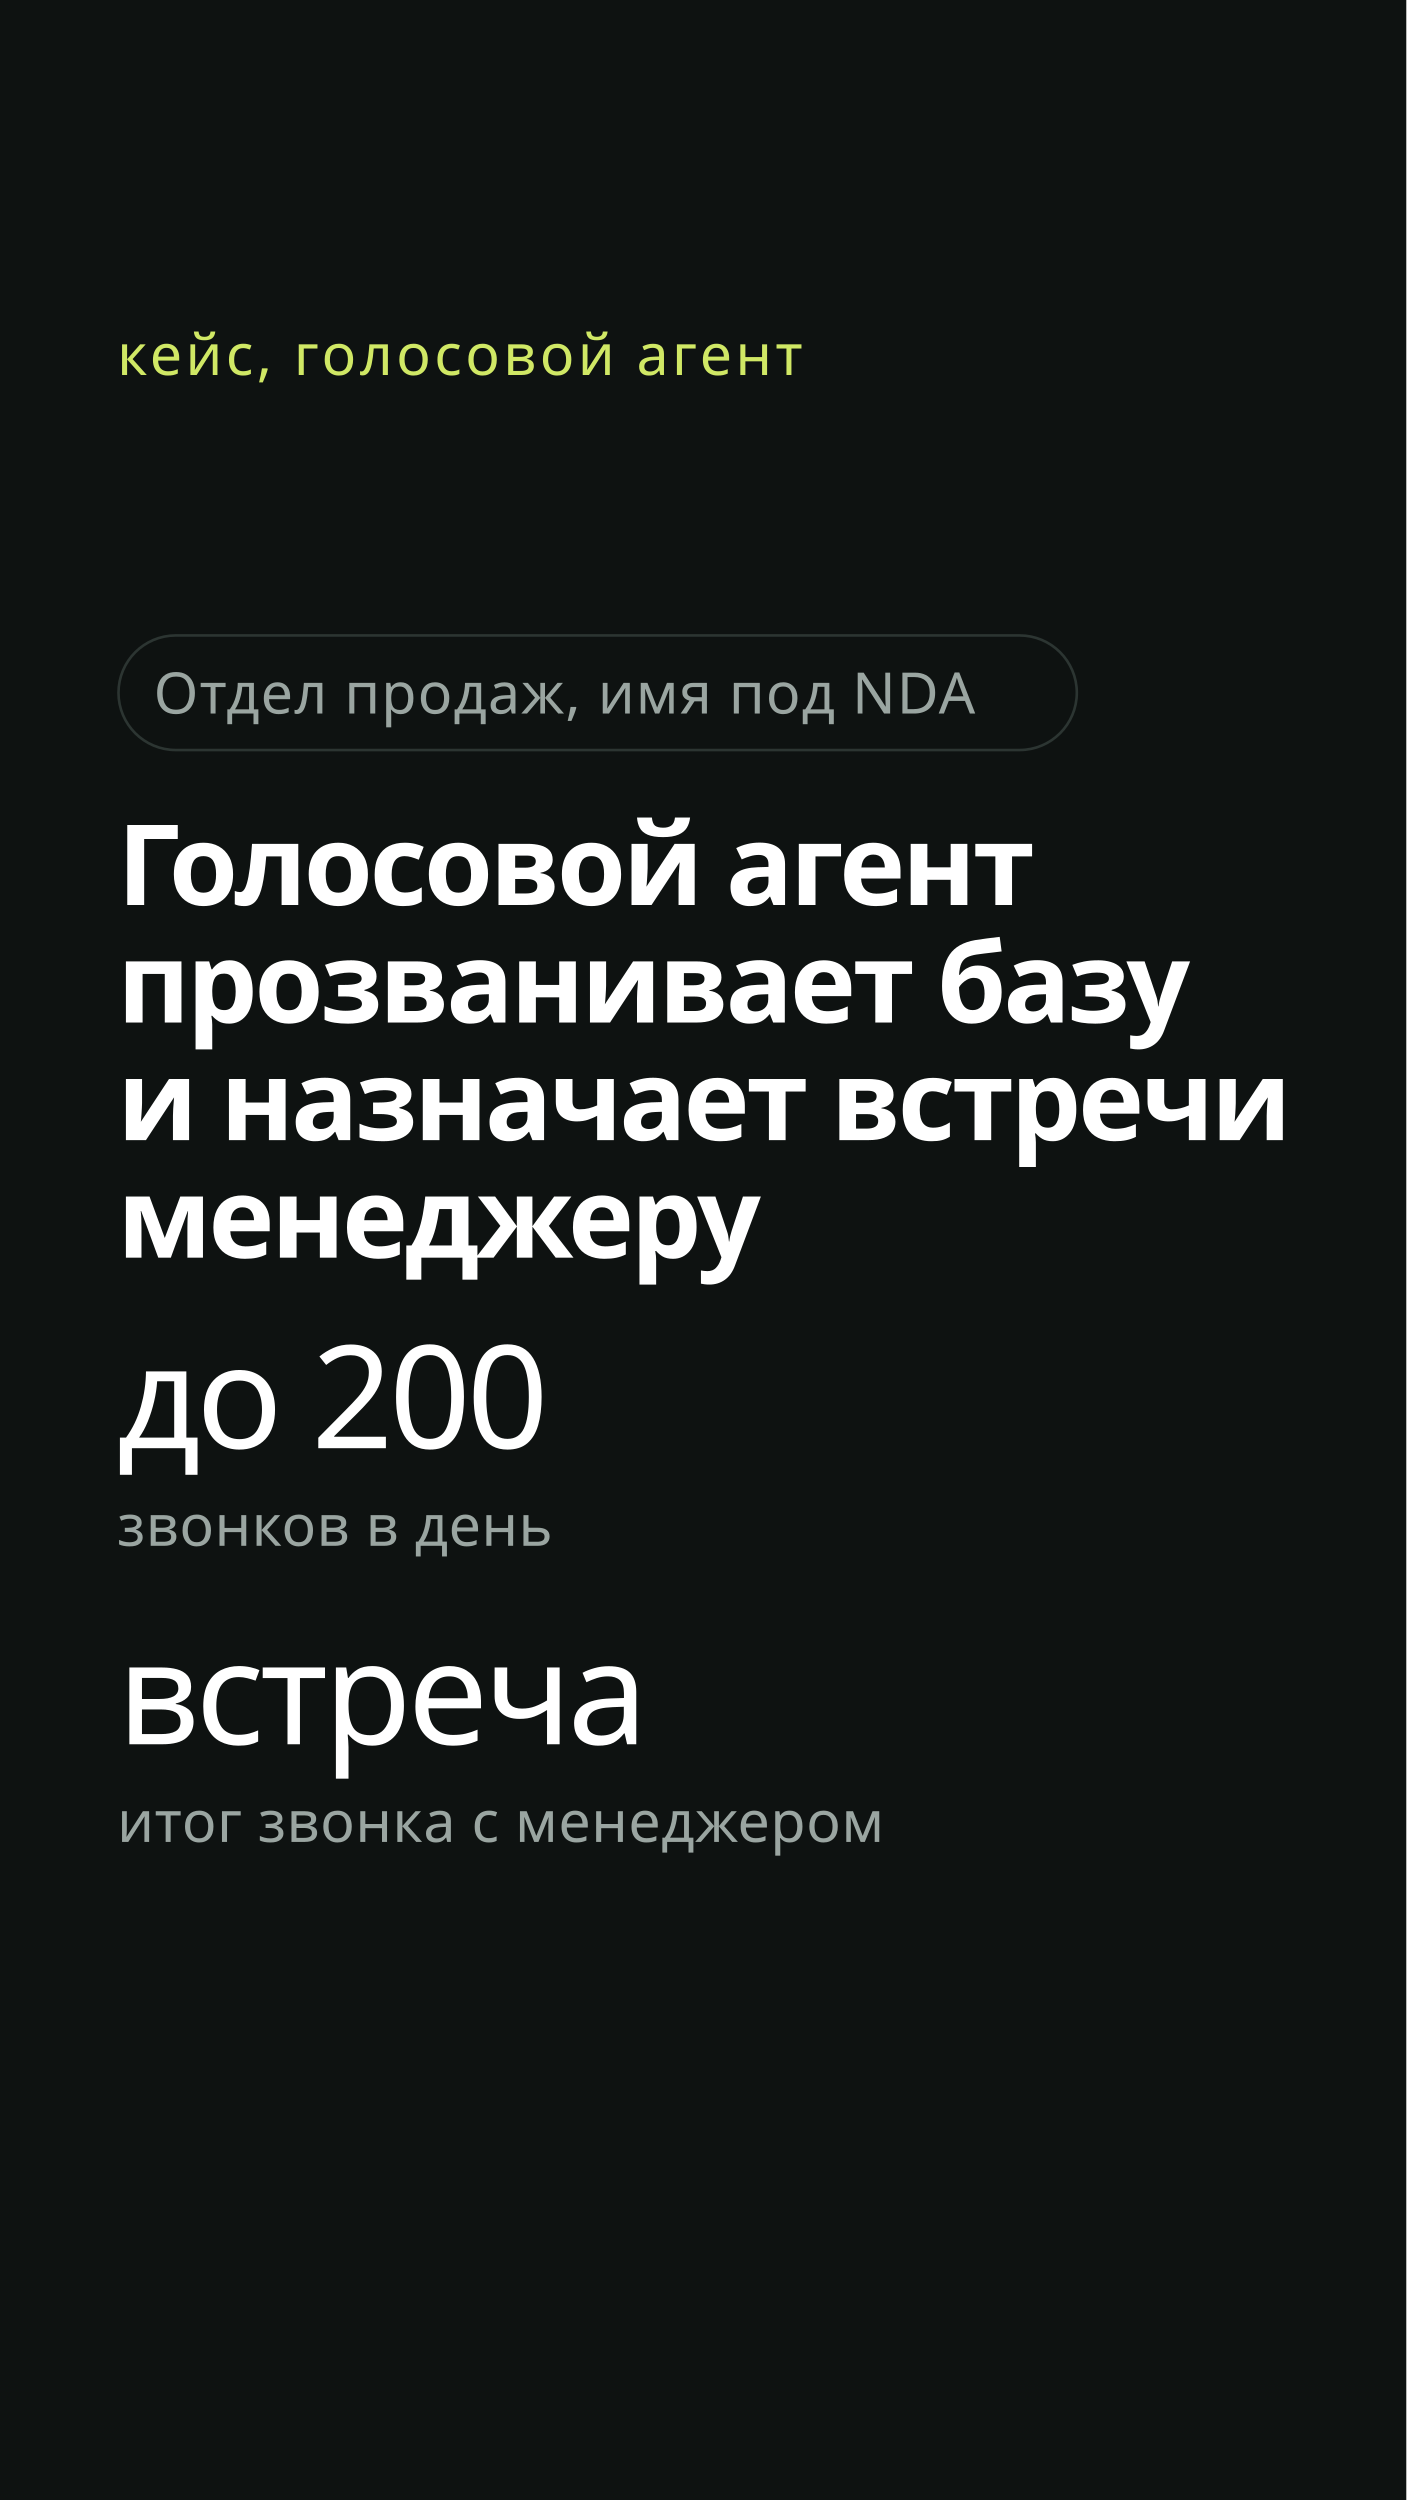
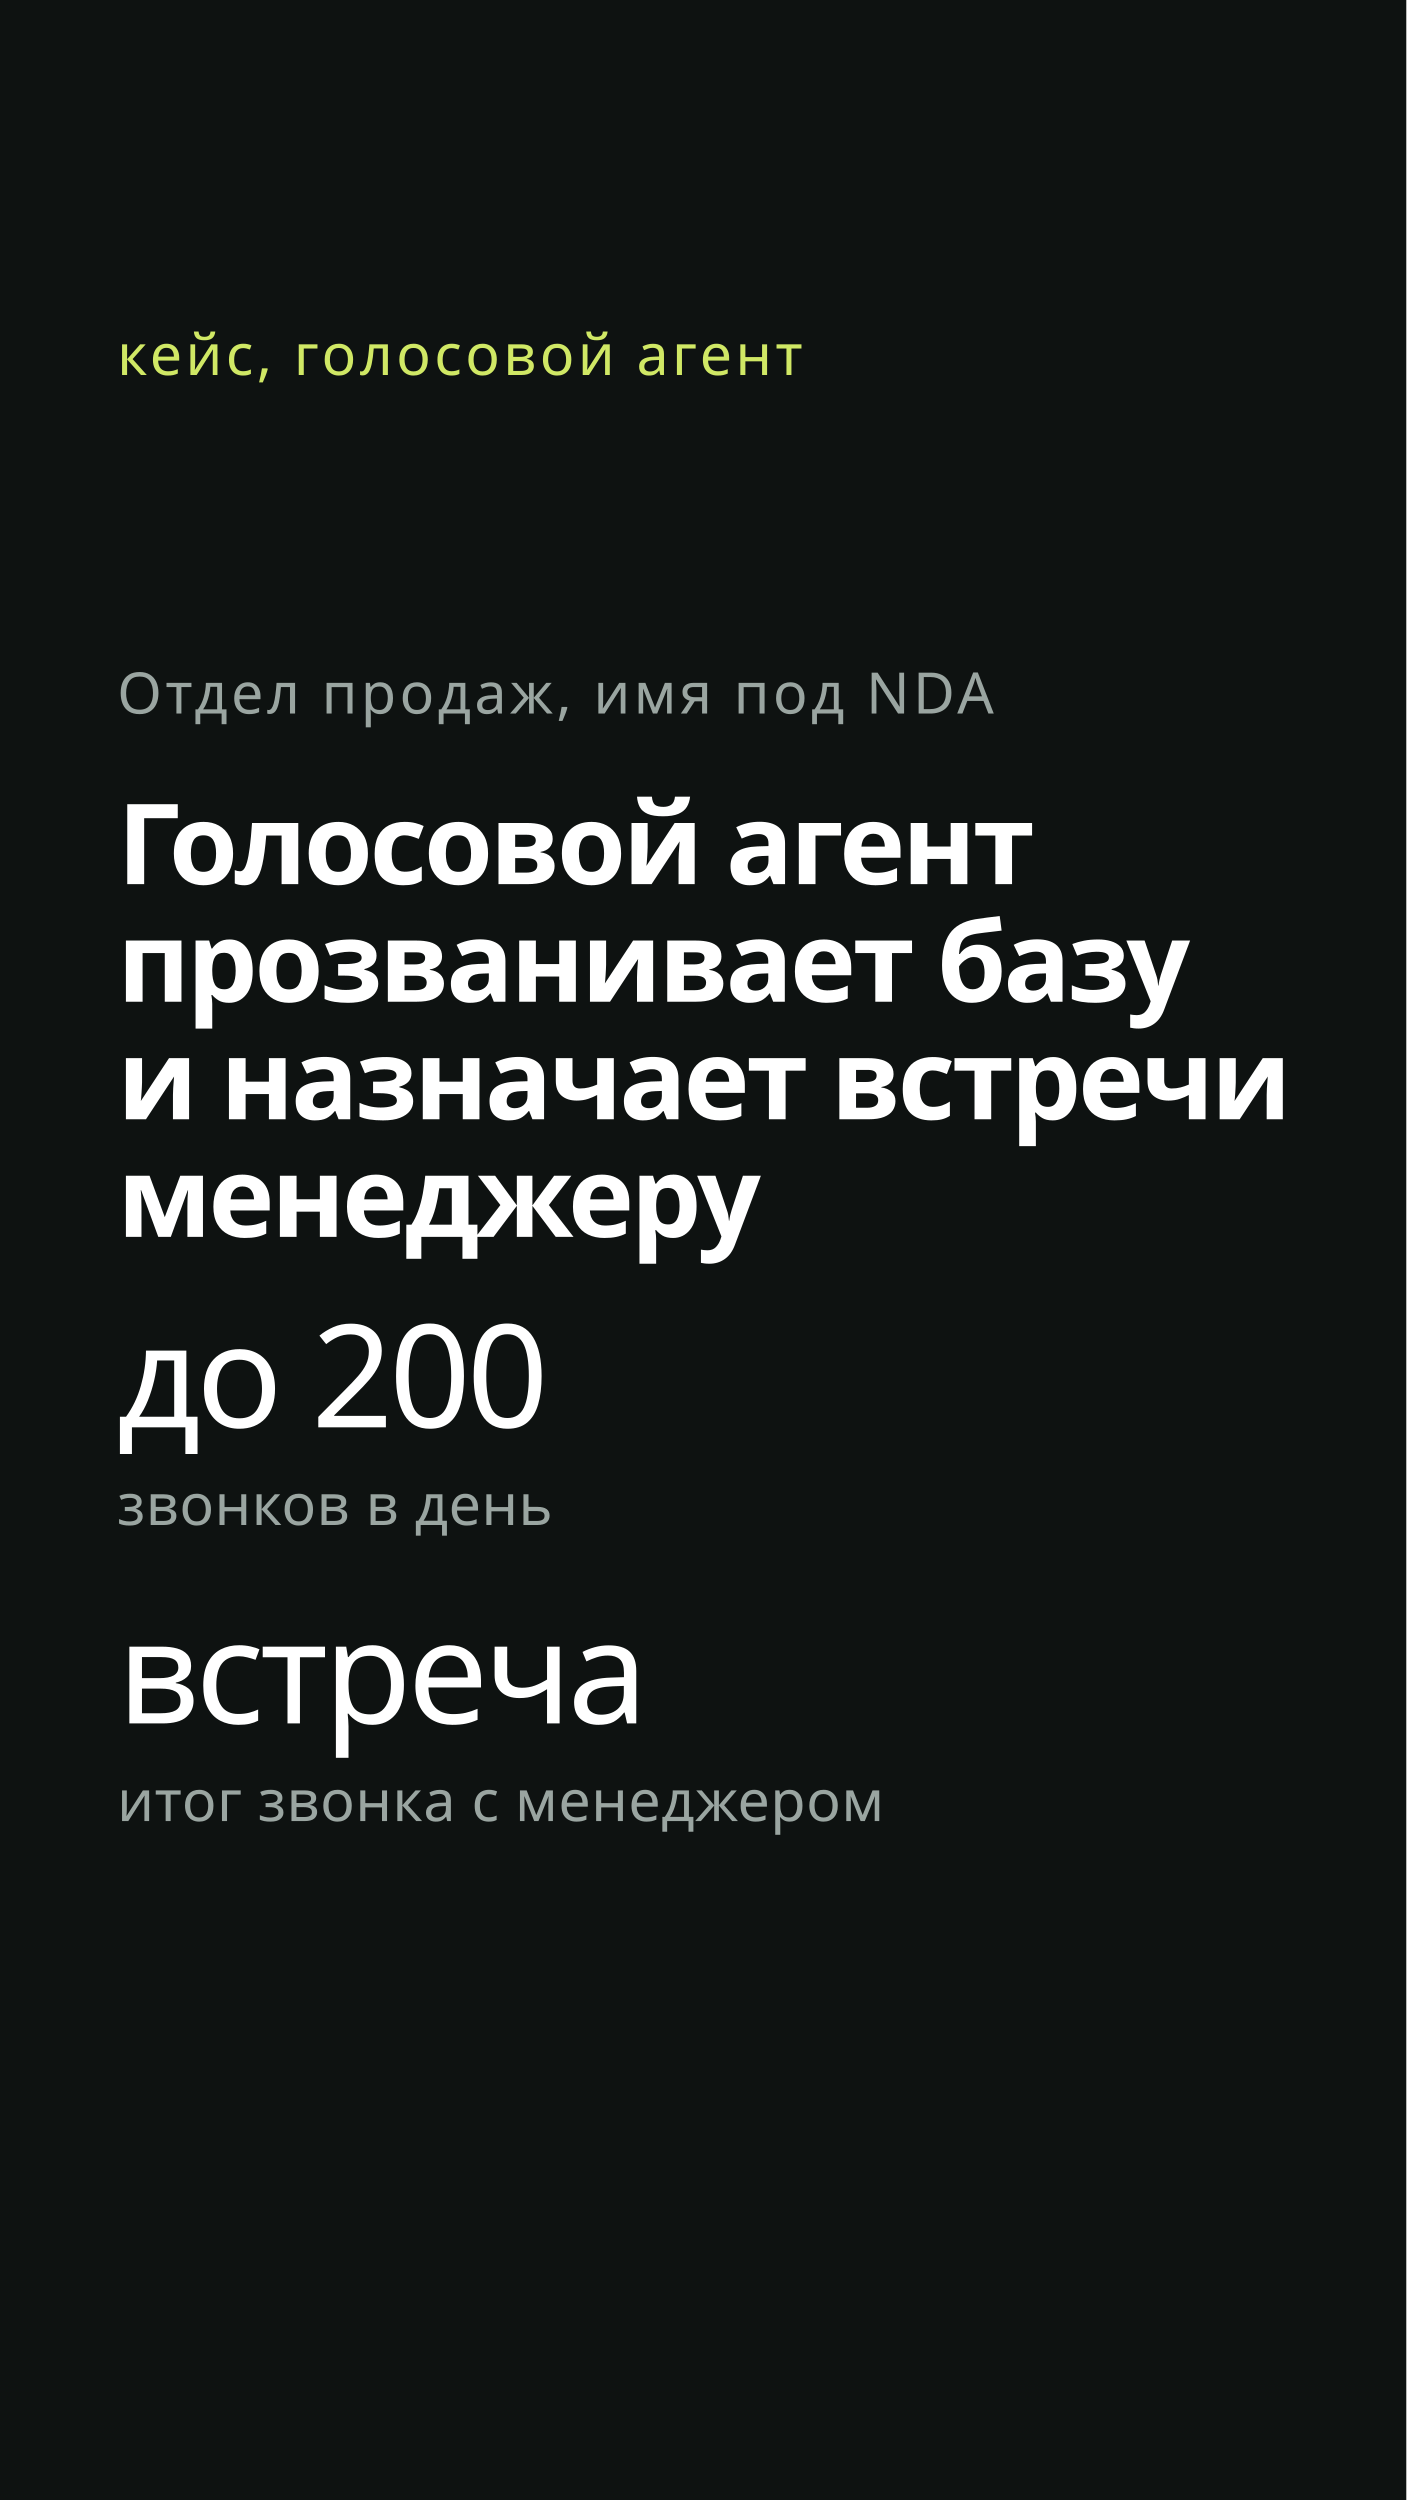
<svg xmlns="http://www.w3.org/2000/svg" width="1080" height="1920" viewBox="0 0 1080 1920">
  <rect x="0" y="0" width="1080" height="1920" rx="0" fill="#0E1211" />
  <text x="90" y="288" font-family="JetBrains Mono" font-size="44" font-weight="400" letter-spacing="2.64" fill="#D0E865">кейс, голосовой агент</text>
-   <rect x="91" y="488.02" width="736" height="88" rx="44" fill="none" stroke="#2C3532" stroke-width="2" />
-   <text x="118" y="548.02" font-family="JetBrains Mono" font-size="44" font-weight="400" letter-spacing="0.88" fill="#9AA5A1">Отдел продаж, имя под NDA</text>
-   <text x="90" y="695.02" font-family="Manrope" font-size="86" font-weight="600" letter-spacing="-2.58" fill="#FFFFFF">Голосовой агент</text>
-   <text x="90" y="785.31" font-family="Manrope" font-size="86" font-weight="600" letter-spacing="-2.58" fill="#FFFFFF">прозванивает базу</text>
-   <text x="90" y="875.61" font-family="Manrope" font-size="86" font-weight="600" letter-spacing="-2.58" fill="#FFFFFF">и назначает встречи</text>
-   <text x="90" y="965.91" font-family="Manrope" font-size="86" font-weight="600" letter-spacing="-2.58" fill="#FFFFFF">менеджеру</text>
-   <text x="90" y="1112.2" font-family="JetBrains Mono" font-size="110" font-weight="500" letter-spacing="-3.3" fill="#FFFFFF">до 200</text>
-   <text x="90" y="1187.2" font-family="JetBrains Mono" font-size="44" font-weight="400" letter-spacing="0.44" fill="#9AA5A1">звонков в день</text>
-   <text x="90" y="1339.59" font-family="JetBrains Mono" font-size="110" font-weight="500" letter-spacing="-3.3" fill="#FFFFFF">встреча</text>
-   <text x="90" y="1414.59" font-family="JetBrains Mono" font-size="44" font-weight="400" letter-spacing="0.44" fill="#9AA5A1">итог звонка с менеджером</text>
+   <text x="90" y="548.02" font-family="JetBrains Mono" font-size="44" font-weight="400" letter-spacing="2.64" fill="#9AA5A1">Отдел продаж, имя под NDA</text>
+   <text x="90" y="679.02" font-family="Manrope" font-size="86" font-weight="600" letter-spacing="-2.58" fill="#FFFFFF">Голосовой агент</text>
+   <text x="90" y="769.31" font-family="Manrope" font-size="86" font-weight="600" letter-spacing="-2.58" fill="#FFFFFF">прозванивает базу</text>
+   <text x="90" y="859.61" font-family="Manrope" font-size="86" font-weight="600" letter-spacing="-2.58" fill="#FFFFFF">и назначает встречи</text>
+   <text x="90" y="949.91" font-family="Manrope" font-size="86" font-weight="600" letter-spacing="-2.58" fill="#FFFFFF">менеджеру</text>
+   <text x="90" y="1096.2" font-family="JetBrains Mono" font-size="110" font-weight="500" letter-spacing="-3.3" fill="#FFFFFF">до 200</text>
+   <text x="90" y="1171.2" font-family="JetBrains Mono" font-size="44" font-weight="400" letter-spacing="0.44" fill="#9AA5A1">звонков в день</text>
+   <text x="90" y="1323.59" font-family="JetBrains Mono" font-size="110" font-weight="500" letter-spacing="-3.3" fill="#FFFFFF">встреча</text>
+   <text x="90" y="1398.59" font-family="JetBrains Mono" font-size="44" font-weight="400" letter-spacing="0.44" fill="#9AA5A1">итог звонка с менеджером</text>
</svg>
